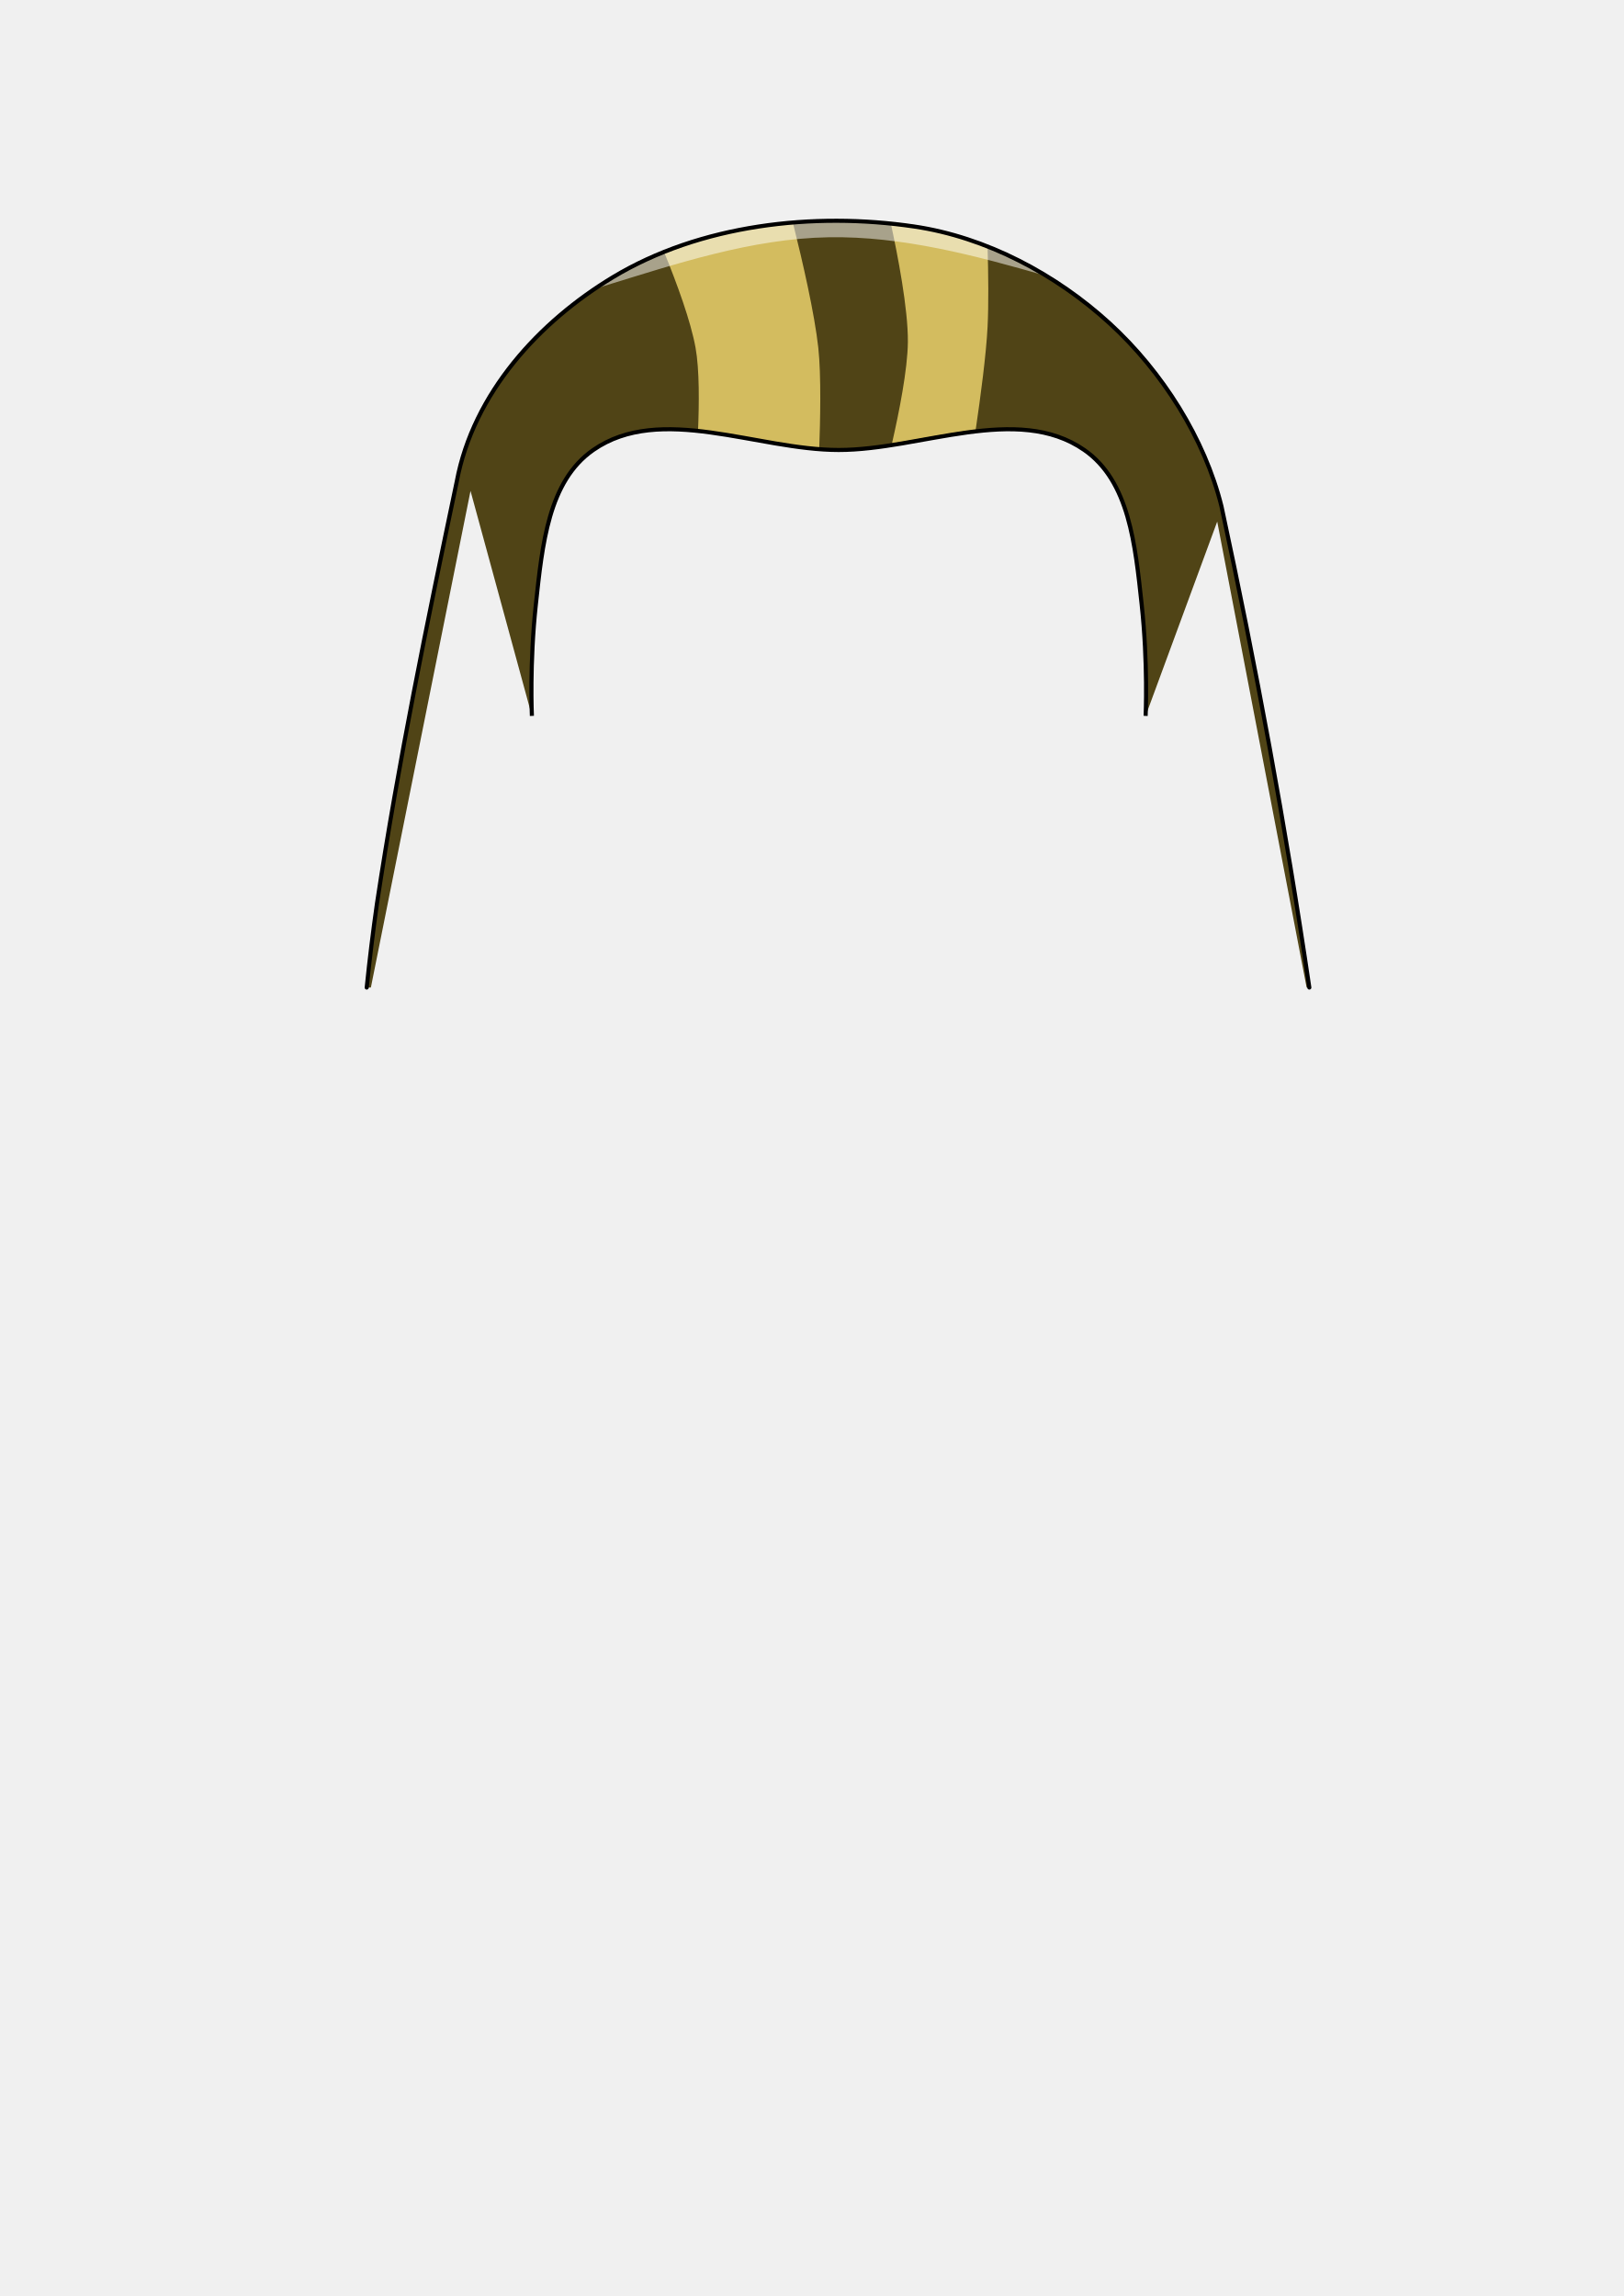
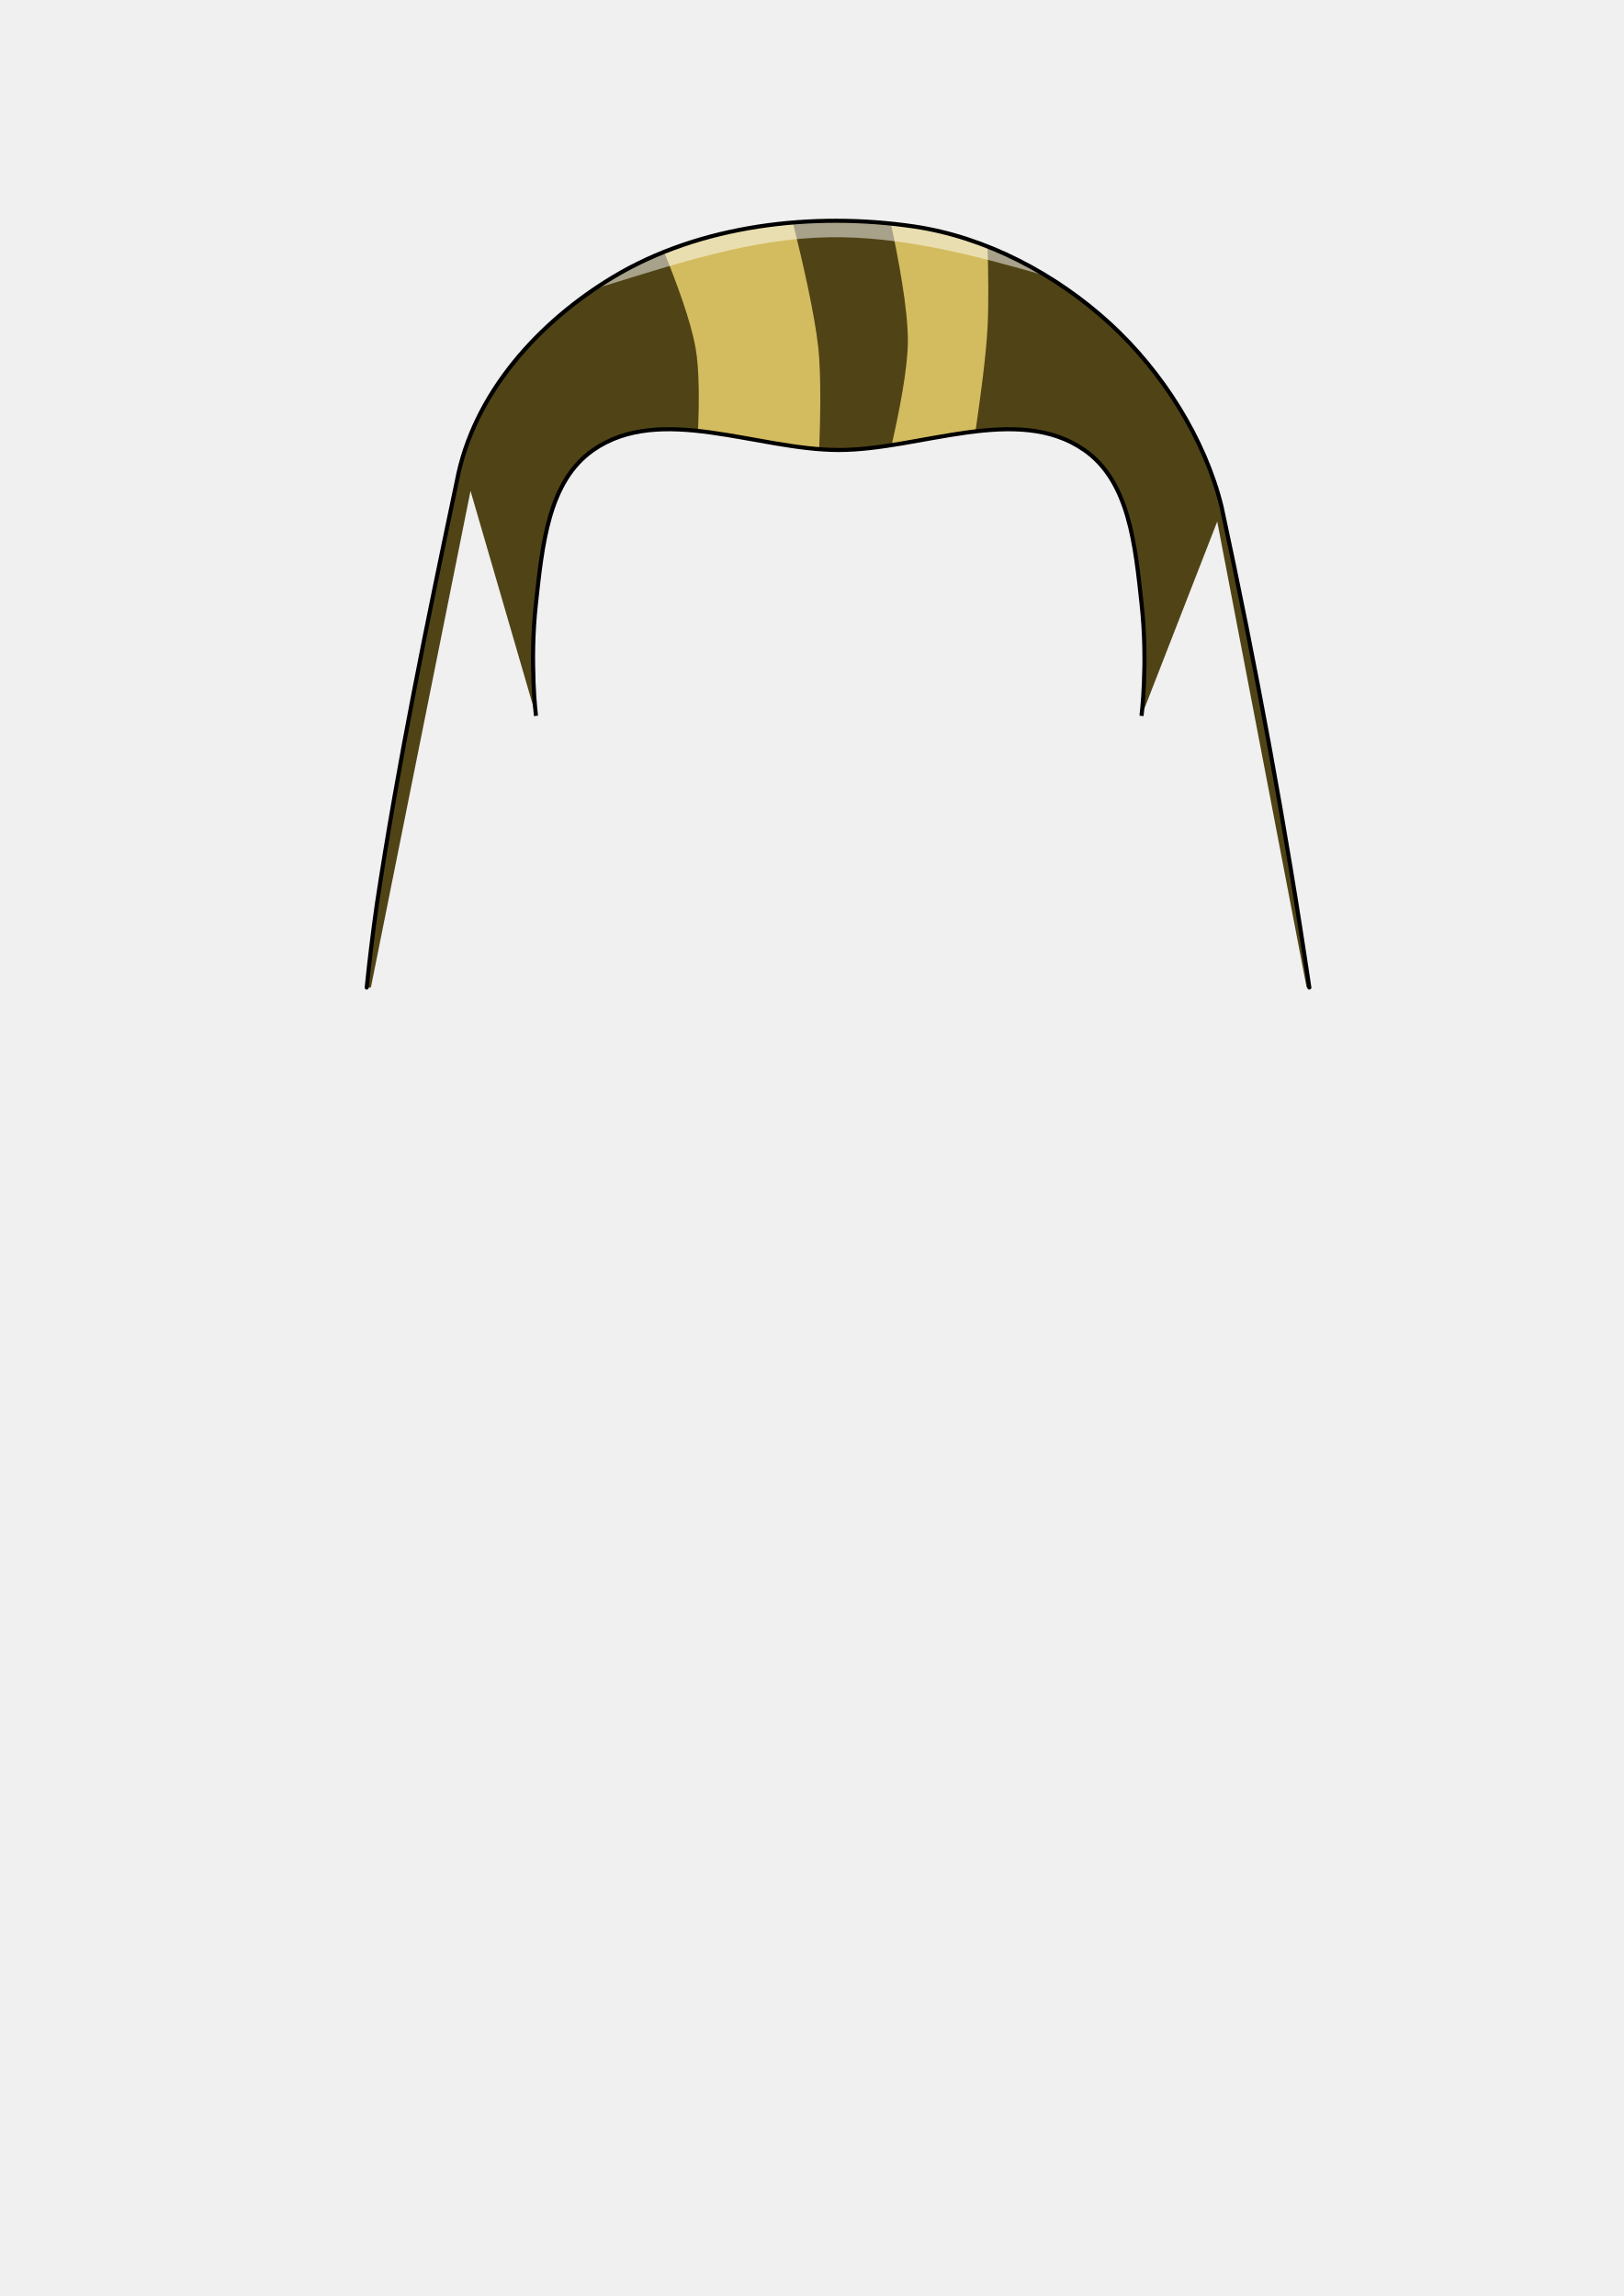
<svg xmlns="http://www.w3.org/2000/svg" width="210mm" height="297mm" viewBox="0 0 210 297" version="1.1" id="mySVG">
  <defs id="defs2">
    </defs>
  <g id="layer1">
-     <path id="hair" style="fill:#504416;fill-opacity:1;stroke:none;stroke-width:0.529;stroke-linecap:round;stroke-linejoin:miter;stroke-miterlimit:4;stroke-dasharray:none;stroke-opacity:1" d="m 108.225,28.557 c -10.146,-0.019 -20.503,2.203 -28.96,7.303 -9.496,5.727 -18.042,14.959 -20.192,26.44 -3.813,18.118 -7.551,36.275 -10.321,54.587 -0.511,3.61 -0.96,7.229 -1.324,10.857 h 0.539 L 60.854,63.5 l 7.938,29.104 c 0,0 0.118,-10.784 0.516,-14.451 0.833,-7.683 1.596,-15.897 7.422,-19.945 2.988,-2.076 6.422,-2.725 10.074,-2.682 6.971,0.081 14.731,2.682 21.676,2.682 10.583,0 23.059,-6.039 31.75,0 5.825,4.048 6.588,12.262 7.422,19.945 0.398,3.667 0.516,14.451 0.516,14.451 l 9.26,-25.135 11.564,60.275 h 0.35 C 166.271,106.877 162.423,86.115 157.98,65.502 155.818,56.747 150.335,48.065 143.51,41.82 136.57,35.47 127.528,30.671 118.223,29.299 c -3.257,-0.48 -6.615,-0.736 -9.997,-0.742 z" />
+     <path id="hair" style="fill:#504416;fill-opacity:1;stroke:none;stroke-width:0.529;stroke-linecap:round;stroke-linejoin:miter;stroke-miterlimit:4;stroke-dasharray:none;stroke-opacity:1" d="m 108.225,28.557 c -10.146,-0.019 -20.503,2.203 -28.96,7.303 -9.496,5.727 -18.042,14.959 -20.192,26.44 -3.813,18.118 -7.551,36.275 -10.321,54.587 -0.511,3.61 -0.96,7.229 -1.324,10.857 h 0.539 L 60.854,63.5 69.321,92.604 c 0,0 -0.411,-10.784 -0.013,-14.451 0.833,-7.683 1.596,-15.897 7.422,-19.945 2.988,-2.076 6.422,-2.725 10.074,-2.682 6.971,0.081 14.731,2.682 21.676,2.682 10.583,0 23.059,-6.039 31.75,0 5.825,4.048 6.588,12.262 7.422,19.945 0.398,3.667 -0.013,14.451 -0.013,14.451 l 9.79,-25.135 11.564,60.275 h 0.35 C 166.271,106.877 162.423,86.115 157.98,65.502 155.818,56.747 150.335,48.065 143.51,41.82 136.57,35.47 127.528,30.671 118.223,29.299 c -3.257,-0.48 -6.615,-0.736 -9.997,-0.742 z" />
    <path id="hair_shade" style="fill:#d3bc5f;stroke:none;stroke-width:0.265px;stroke-linecap:butt;stroke-linejoin:miter;stroke-opacity:1" d="M 115.172 28.715 C 116.109 33.012 117.457 39.963 117.419 44.238 C 117.386 47.814 116.27 53.389 115.362 57.362 C 118.963 56.8 122.634 56.01 126.188 55.595 C 126.834 51.228 127.544 45.864 127.726 42.293 C 127.872 39.406 127.834 35.535 127.721 31.683 C 124.637 30.463 121.447 29.568 118.223 29.092 C 117.215 28.944 116.197 28.819 115.172 28.715 z M 102.542 28.785 C 96.803 29.259 91.123 30.487 85.883 32.585 C 87.583 36.746 89.335 41.54 89.958 44.979 C 90.473 47.82 90.426 52.278 90.277 55.75 C 95.429 56.301 100.85 57.71 105.953 58.103 C 106.084 54.604 106.228 48.574 105.833 44.979 C 105.351 40.585 103.831 33.943 102.542 28.785 z " />
-     <path style="fill:none;stroke:#000000;stroke-width:0.529;stroke-linecap:butt;stroke-linejoin:miter;stroke-opacity:1;stroke-dasharray:none" d="m 68.792,92.604 c 0,0 -0.318,-6.768 0.516,-14.451 0.833,-7.683 1.596,-15.897 7.422,-19.945 8.691,-6.039 21.167,0 31.75,0 10.583,0 23.059,-6.039 31.75,0 5.825,4.048 6.589,12.262 7.422,19.945 0.833,7.683 0.516,14.451 0.516,14.451" id="path372" />
+     <path style="fill:none;stroke:#000000;stroke-width:0.529;stroke-linecap:butt;stroke-linejoin:miter;stroke-dasharray:none;stroke-opacity:1" d="m 69.321,92.604 c 0,0 -0.847,-6.768 -0.014,-14.451 0.833,-7.683 1.596,-15.897 7.422,-19.945 8.691,-6.039 21.167,0 31.75,0 10.583,0 23.059,-6.039 31.75,0 5.825,4.048 6.589,12.262 7.422,19.945 0.833,7.683 -0.013,14.451 -0.013,14.451" id="path372" />
    <path id="hair_highlight" style="fill:#ffffff;stroke:none;stroke-width:0.265px;stroke-linecap:butt;stroke-linejoin:miter;stroke-opacity:1;fill-opacity:0.5" d="M 108.225 28.557 C 98.08 28.538 87.723 30.759 79.265 35.86 C 78.459 36.346 77.661 36.86 76.872 37.396 C 77.253 37.268 77.621 37.148 77.967 37.042 C 87.485 34.116 97.201 30.865 107.156 30.692 C 116.697 30.525 126.156 33.058 135.345 35.698 C 130.071 32.483 124.203 30.181 118.223 29.299 C 114.966 28.819 111.607 28.563 108.225 28.557 z " />
    <path id="path18281" style="fill:none;fill-opacity:1;stroke:#000000;stroke-width:0.529;stroke-linecap:round;stroke-linejoin:miter;stroke-miterlimit:4;stroke-dasharray:none;stroke-opacity:1" d="M 169.341,127.744 C 166.271,106.877 162.423,86.115 157.98,65.503 155.818,56.747 150.335,48.065 143.51,41.82 136.571,35.47 127.528,30.671 118.223,29.299 105.195,27.377 90.542,29.059 79.265,35.861 69.769,41.588 61.223,50.82 59.073,62.3 55.261,80.418 51.522,98.575 48.753,116.887 c -0.511,3.61 -0.96,7.229 -1.324,10.857" />
  </g>
</svg>
